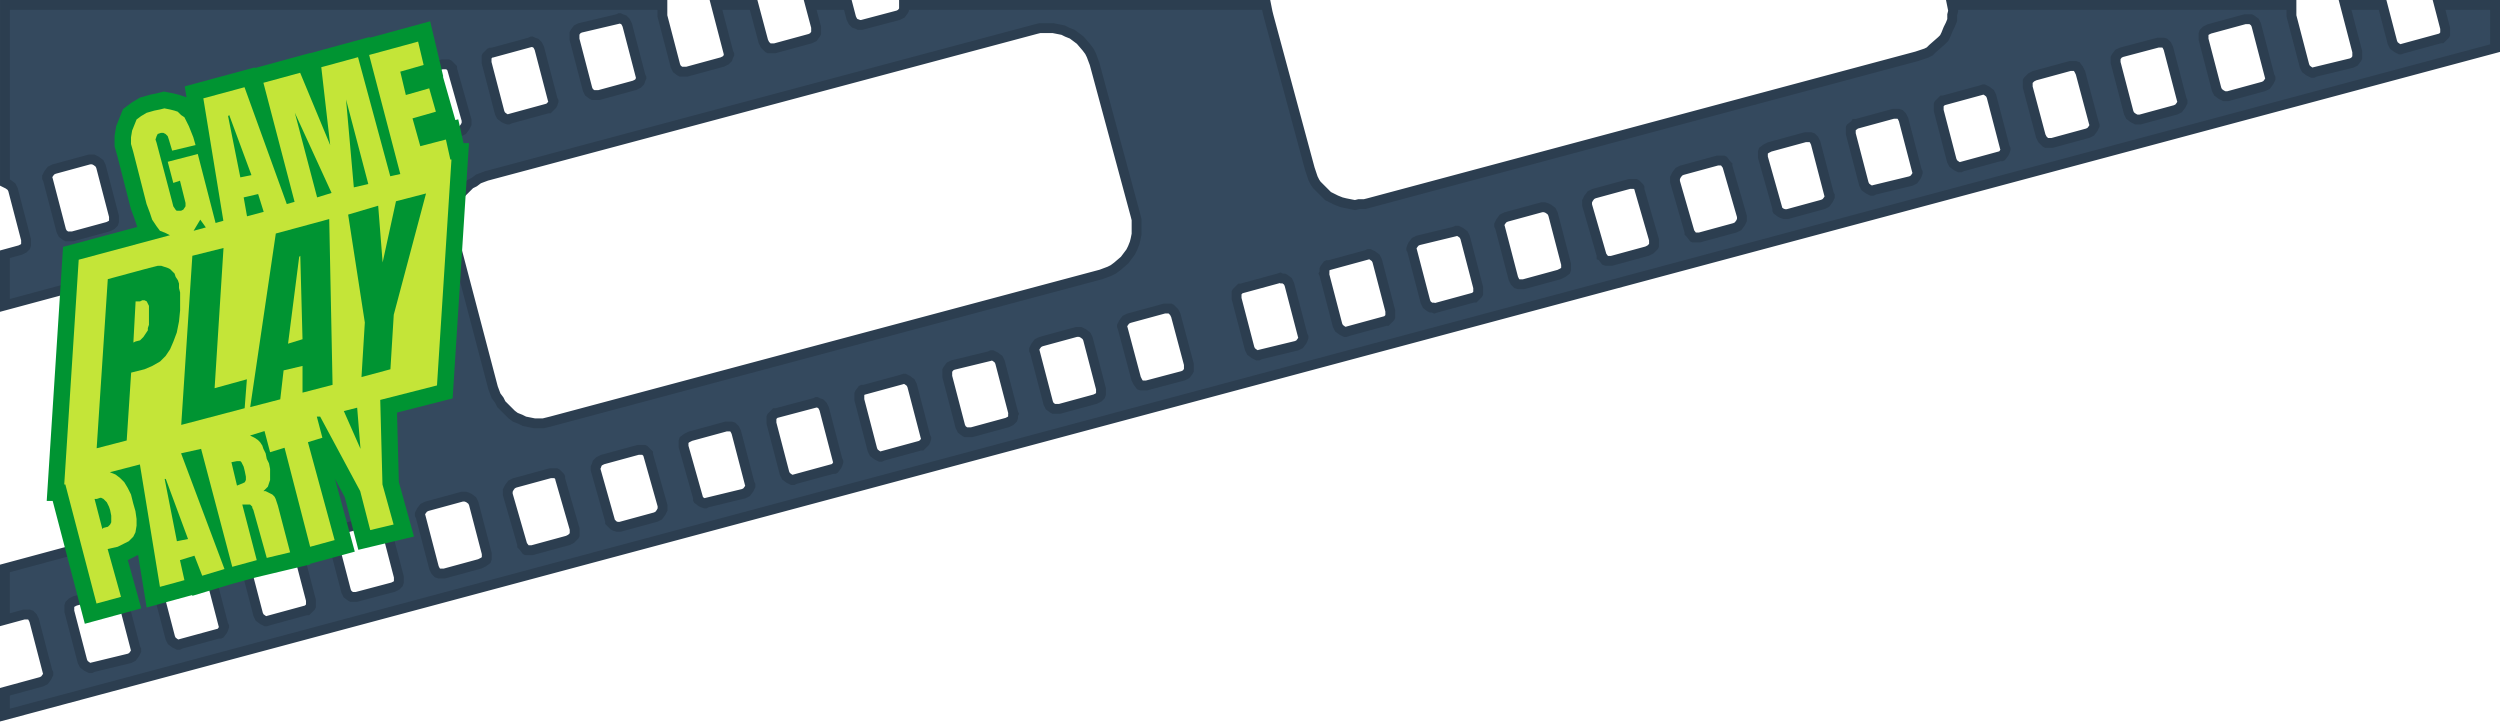
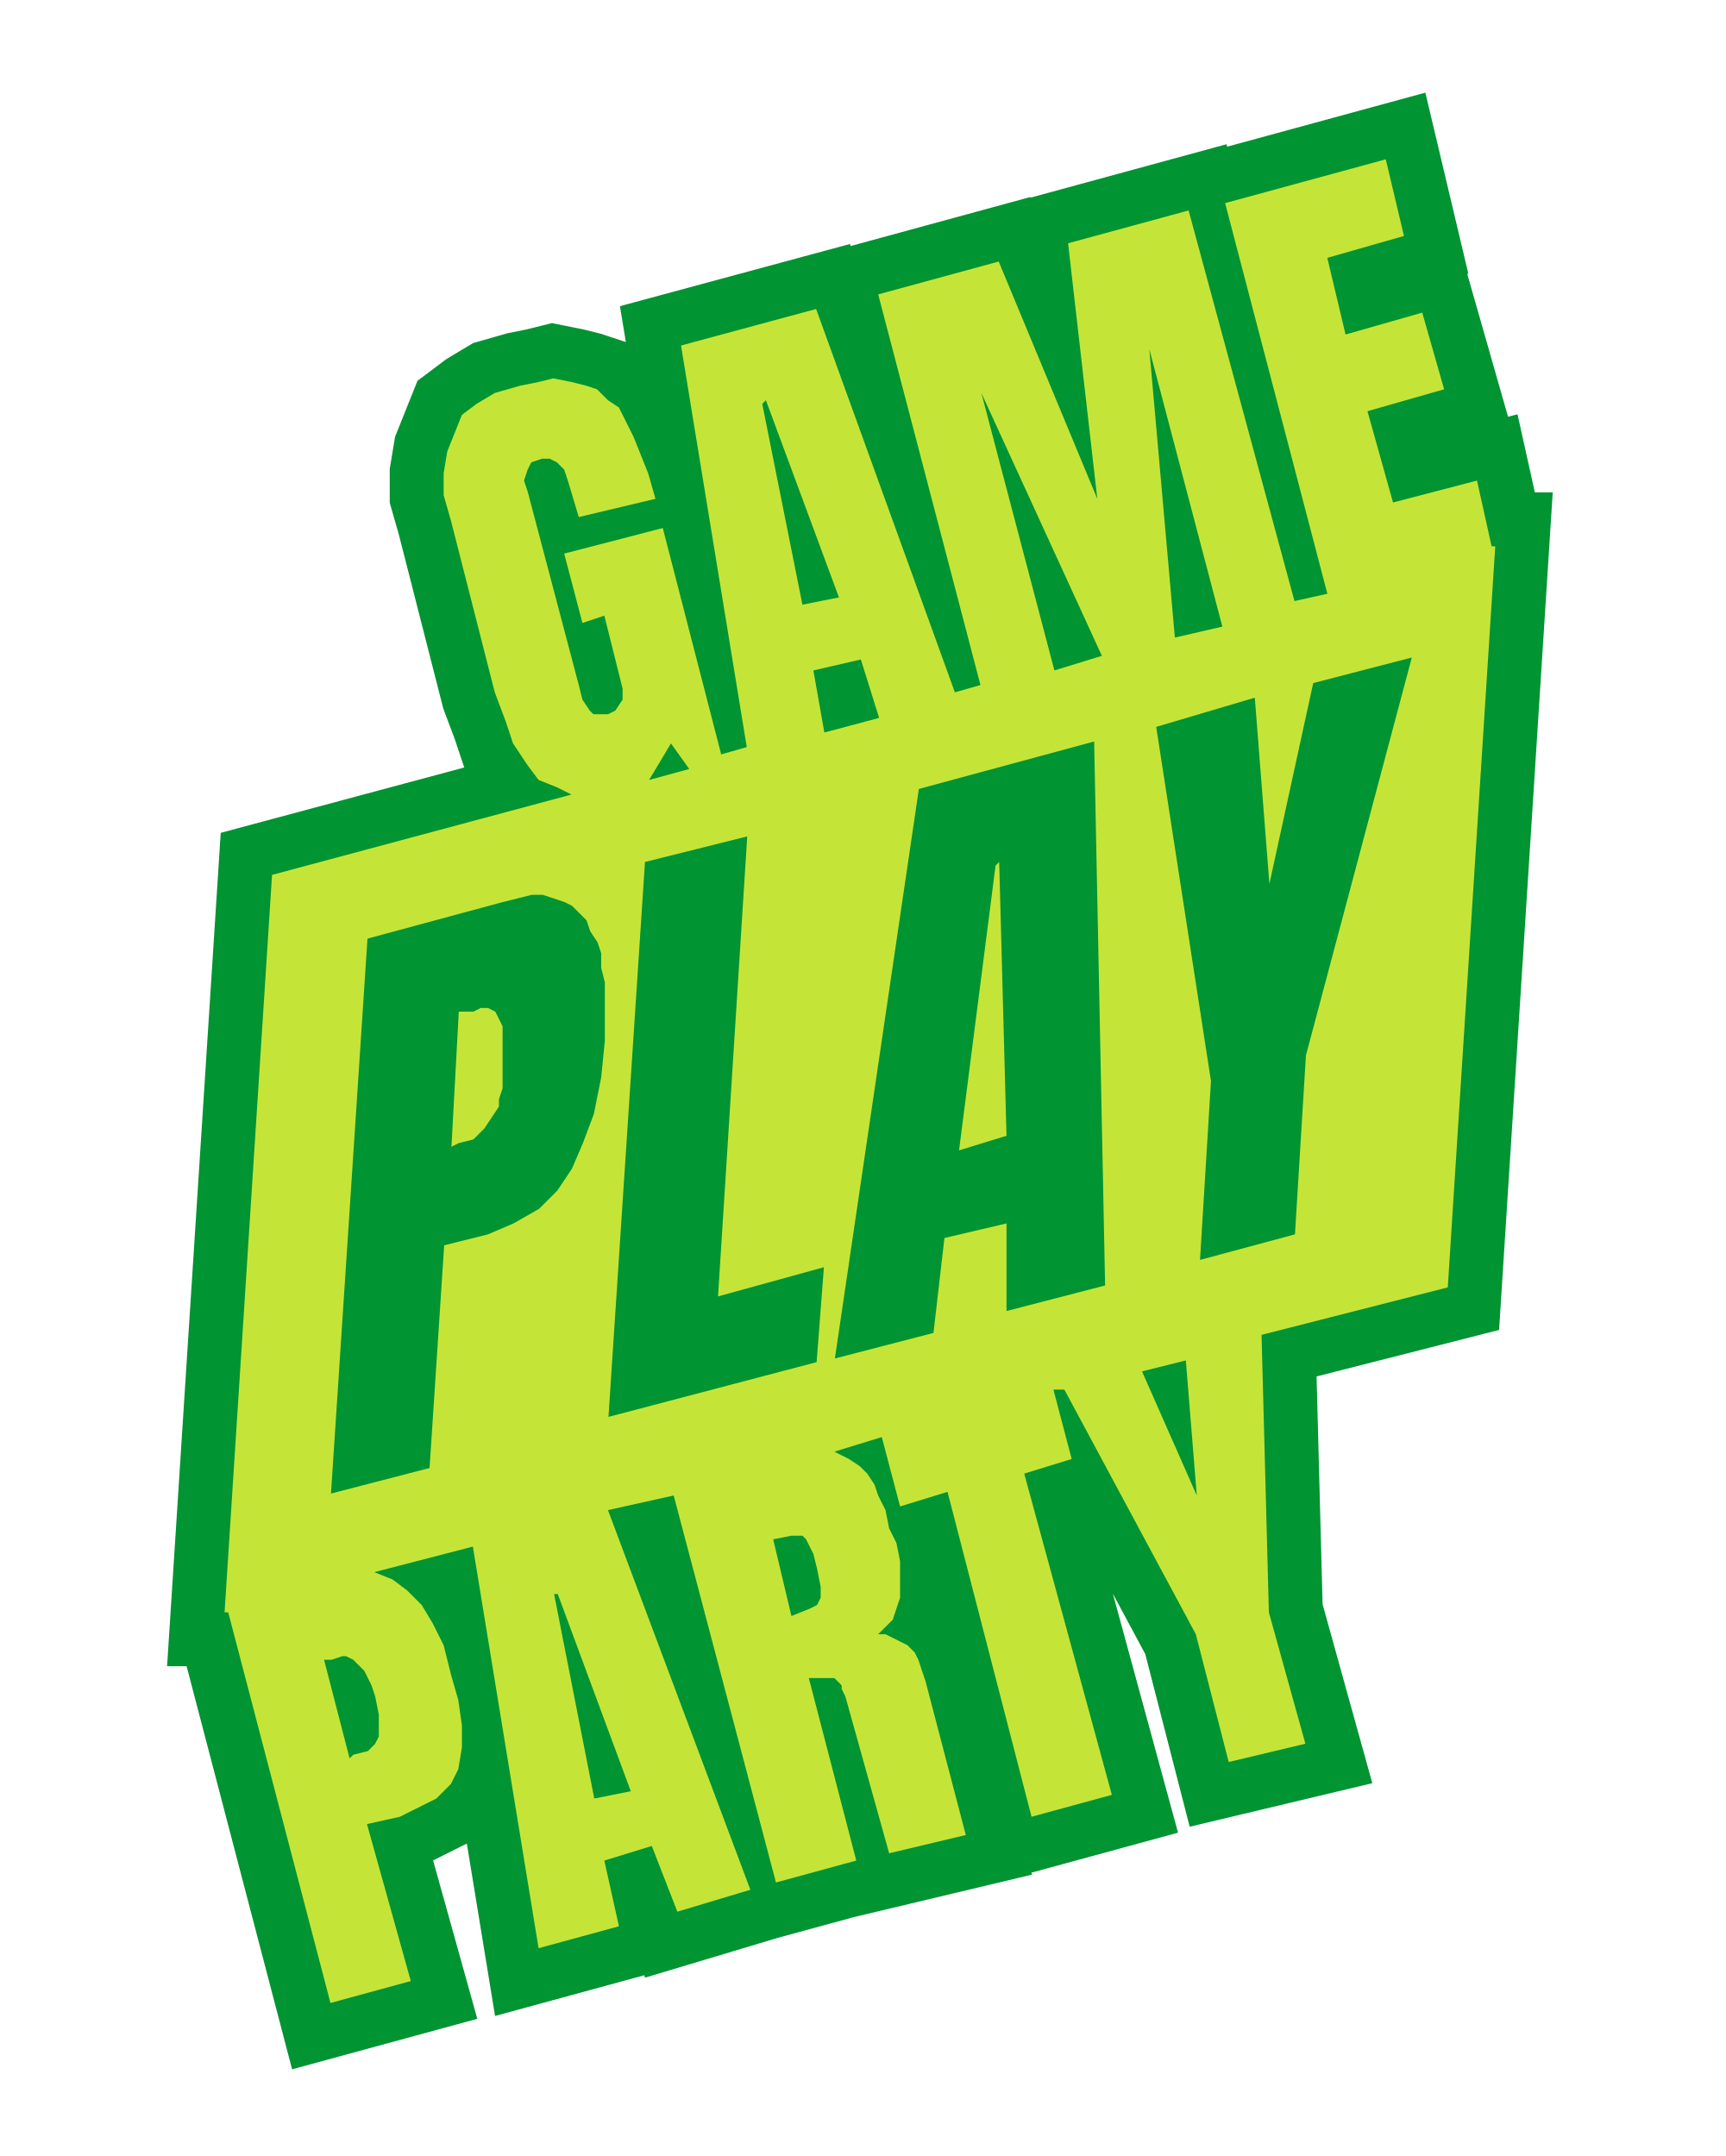
- <svg xmlns="http://www.w3.org/2000/svg" xmlns:xlink="http://www.w3.org/1999/xlink" width="190.222mm" height="54.898mm" viewBox="0 0 190.222 54.898" version="1.1" id="svg1149">
+ <svg xmlns="http://www.w3.org/2000/svg" xmlns:xlink="http://www.w3.org/1999/xlink" width="40mm" height="50mm" viewBox="0 0 40 50" version="1.1" id="svg1149">
  <defs id="defs1143">
    <linearGradient id="linearGradient2844">
      <stop style="stop-color:#000000;stop-opacity:1;" offset="0" id="stop2840" />
      <stop style="stop-color:#000000;stop-opacity:0;" offset="1" id="stop2842" />
    </linearGradient>
    <pattern y="0" x="0" height="6" width="6" patternUnits="userSpaceOnUse" id="WMFhbasepattern" />
    <linearGradient xlink:href="#linearGradient2844" id="linearGradient2846" x1="-96.438" y1="175.24" x2="47.056" y2="485.778" gradientUnits="userSpaceOnUse" />
  </defs>
-   <g id="layer1" transform="translate(-11.05546,-7.894087)">
+   <g id="layer1" transform="translate(-11.05546,-12.79179)">
    <g id="g1884" transform="matrix(0.2645833,0,0,0.2645833,-173.6284,-72.55813)">
-       <path style="fill:#34495e;fill-opacity:1;stroke:#2c3e50;stroke-width:5.669;stroke-linecap:square;stroke-linejoin:miter;stroke-miterlimit:4;stroke-dasharray:none;stroke-opacity:1;paint-order:markers stroke fill" d="m 700.853,306.906 v 48.799 l 0.32,0.16 1.281,0.961 0.318,0.641 0.32,0.639 3.84,14.721 v 0.641 0.639 0.641 l -0.318,0.961 -0.961,0.959 -0.641,0.32 -0.639,0.32 -3.521,0.961 v 11.777 l 67.521,-18.18 1.279,-0.318 h 1.279 1.602 1.6 l 1.279,0.318 1.6,0.32 1.281,0.641 1.6,0.641 1.279,0.959 1.281,0.961 1.92,2.24 0.959,1.279 0.641,1.279 0.959,2.561 11.84,43.84 0.32,1.279 v 1.602 1.279 1.6 l -0.32,1.6 -0.318,1.281 -0.641,1.6 -0.641,1.279 -0.959,1.281 -0.961,1.279 -2.24,2.24 -1.279,0.641 -1.279,0.639 -2.561,0.961 -87.041,23.482 v 11.805 l 3.84,-1.047 h 0.641 0.641 0.641 l 0.959,0.32 0.961,0.959 0.318,0.641 0.32,0.639 3.84,14.721 0.32,0.641 v 0.959 l -0.32,0.641 -0.32,0.641 -0.959,1.279 -0.641,0.32 -0.639,0.32 -9.602,2.617 V 507.865 L 1414.134,316.826 v -9.92 h -12.855 l 1.336,5.119 v 0.641 0.641 0.959 l -0.32,0.641 -0.961,0.959 -0.641,0.641 h -0.639 l -10.561,2.881 -0.959,0.32 h -0.641 l -0.641,-0.32 -0.639,-0.32 -1.281,-0.961 -0.32,-0.639 -0.32,-0.641 -2.588,-9.92 h -7.859 l 3.088,11.84 v 0.641 0.639 0.961 l -0.32,0.641 -0.959,1.279 -0.641,0.32 -0.641,0.32 -10.559,2.559 -0.641,0.32 h -0.959 l -0.641,-0.32 -0.641,-0.318 -1.279,-0.961 -0.32,-0.641 -0.32,-0.639 -3.84,-14.721 v -0.641 -0.639 -0.641 h -94.465 l 0.064,0.32 -0.32,1.279 v 1.6 l -0.639,1.602 -0.641,1.279 -0.641,1.6 -0.639,1.279 -0.961,0.961 -2.561,2.24 -0.959,0.959 -1.279,0.641 -2.881,0.961 -157.76,42.238 -1.279,0.32 h -1.602 l -1.279,0.32 -1.6,-0.32 -1.6,-0.32 -1.281,-0.318 -1.6,-0.641 -1.279,-0.641 -1.281,-0.639 -1.279,-1.281 -2.24,-2.24 -0.641,-0.959 -0.639,-1.281 -0.961,-2.879 -11.84,-43.84 -0.32,-1.281 -0.191,-0.959 H 959.413 v 0.32 l -0.32,0.639 -0.959,1.281 -0.641,0.32 -0.641,0.32 -10.879,2.879 h -0.641 -0.641 l -0.639,-0.32 -0.961,-0.32 -0.959,-0.959 -0.32,-0.641 -0.32,-0.639 -0.752,-2.881 h -7.887 l 1.279,4.801 v 0.959 0.641 0.639 l -0.32,0.641 -0.961,1.279 -0.639,0.32 -0.641,0.32 -10.561,2.881 h -0.959 -0.641 -0.641 l -0.639,-0.32 -1.281,-1.279 -0.318,-0.641 -0.32,-0.641 -2.561,-9.6 h -7.889 l 3.088,11.84 0.32,0.641 v 0.639 l -0.32,0.641 -0.318,0.961 -0.961,0.959 -0.641,0.32 -0.639,0.32 -10.561,2.879 h -0.641 -0.959 -0.641 l -0.641,-0.318 -1.279,-0.961 -0.32,-0.641 -0.32,-0.639 -3.84,-14.721 v -0.641 -0.959 -0.32 z M 875.894,307.865 h 0.641 l 0.639,0.32 0.961,0.32 0.959,0.961 0.32,0.639 0.32,0.641 3.84,14.721 0.32,0.639 v 0.641 l -0.32,0.641 -0.32,0.959 -0.959,0.961 -0.641,0.32 -0.641,0.318 -10.559,2.881 h -0.641 -0.961 -0.639 l -0.641,-0.32 -1.279,-0.959 -0.32,-0.641 -0.32,-0.641 -3.84,-14.719 v -0.641 -0.961 -0.639 l 0.32,-0.641 0.959,-1.279 0.641,-0.32 0.641,-0.32 10.879,-2.561 z m 467.519,0.32 h 0.961 0.639 0.641 l 0.641,0.32 1.279,0.961 0.32,0.639 0.32,0.641 3.84,14.721 0.32,0.639 v 0.961 l -0.32,0.641 -0.32,0.639 -0.961,1.281 -0.639,0.318 -0.641,0.32 -10.56,2.881 h -0.639 -0.961 l -0.641,-0.32 -0.639,-0.32 -1.281,-0.959 -0.318,-0.641 -0.32,-0.641 -3.84,-14.719 v -0.641 -0.641 -0.639 l 0.32,-0.961 0.959,-0.959 0.641,-0.32 0.639,-0.32 z m -346.561,2.561 h 1.281 1.6 1.279 l 1.602,0.32 1.6,0.32 1.279,0.639 1.6,0.641 1.281,0.961 1.279,0.959 1.92,2.24 0.961,1.279 0.639,1.281 0.961,2.559 11.84,43.842 0.32,1.279 v 1.6 1.279 1.602 l -0.32,1.6 -0.32,1.279 -0.641,1.6 -0.639,1.281 -0.961,1.279 -0.959,1.279 -2.24,1.922 -1.281,0.959 -1.279,0.641 -2.561,0.959 -158.08,42.24 -1.279,0.32 -1.279,0.32 h -1.602 -1.279 l -1.6,-0.32 -1.6,-0.32 -1.281,-0.641 -1.6,-0.639 -1.279,-0.961 -0.961,-0.959 -2.24,-2.24 -0.639,-1.281 -0.961,-1.279 -0.959,-2.561 -11.521,-43.84 -0.318,-1.6 -0.32,-1.279 v -1.6 -1.281 l 0.32,-1.6 0.318,-1.6 0.641,-1.281 0.641,-1.279 0.959,-1.6 0.961,-0.961 2.24,-2.24 1.279,-0.639 1.279,-0.961 2.561,-0.959 158.08,-42.24 z m -146.238,3.84 h 0.639 l 0.641,0.32 0.959,0.32 0.961,0.959 0.32,0.641 0.32,0.641 3.84,14.719 0.32,0.641 v 0.641 l -0.32,0.959 -0.32,0.641 -0.961,0.959 -0.639,0.641 h -0.641 l -10.561,2.881 -0.639,0.318 h -0.641 l -0.961,-0.318 -0.639,-0.32 -1.281,-0.961 -0.32,-0.639 -0.318,-0.641 -3.84,-14.721 v -0.639 -0.641 -0.961 l 0.318,-0.639 1.281,-1.281 0.639,-0.318 h 0.641 l 10.561,-2.881 z m 467.84,0.32 h 0.639 0.641 0.641 l 0.959,0.32 0.961,0.959 0.32,0.641 0.318,0.641 3.84,14.719 0.32,0.641 v 0.961 l -0.32,0.639 -0.318,0.641 -0.961,1.279 -0.641,0.32 -0.639,0.32 -10.56,2.879 h -0.641 -0.959 l -0.641,-0.318 -0.641,-0.32 -1.279,-0.961 -0.32,-0.639 -0.32,-0.641 -3.84,-14.721 v -0.639 -0.641 -0.641 l 0.32,-0.639 0.961,-1.281 0.639,-0.32 0.641,-0.318 z m -493.48,6.252 h 0.641 0.639 0.961 l 0.639,0.32 0.961,0.959 0.641,0.641 v 0.641 l 4.16,14.719 v 0.641 0.961 l -0.32,0.639 -0.32,0.641 -0.961,1.279 -0.639,0.32 -0.641,0.32 -10.561,2.879 h -0.639 -0.641 l -0.961,-0.318 -0.639,-0.32 -0.961,-0.961 -0.639,-0.639 v -0.641 l -4.16,-14.721 v -0.639 -0.641 l 0.318,-0.641 0.32,-0.959 0.961,-0.961 0.641,-0.32 0.639,-0.318 z m 468.199,0.469 h 0.641 0.641 0.639 l 0.961,0.318 0.959,1.281 0.32,0.639 0.32,0.641 3.84,14.4 0.32,0.959 v 0.641 l -0.32,0.641 -0.32,0.641 -0.959,1.279 -0.641,0.32 -0.641,0.32 -10.559,2.879 h -0.641 -0.641 -0.959 l -0.641,-0.32 -1.279,-1.279 -0.32,-0.641 -0.32,-0.639 -3.84,-14.4 v -0.641 -0.959 -0.641 l 0.32,-0.641 1.279,-1.279 0.641,-0.32 0.641,-0.32 z m -493.479,6.252 h 0.639 0.641 0.959 l 0.641,0.318 1.279,1.281 0.32,0.639 v 0.641 l 4.16,14.4 v 0.959 0.641 0.641 l -0.32,0.641 -1.279,1.279 -0.641,0.32 -0.639,0.32 -10.561,2.879 h -0.641 -0.639 -0.961 l -0.641,-0.32 -0.959,-1.279 -0.641,-0.641 v -0.639 l -4.16,-14.4 v -0.961 -0.639 l 0.32,-0.641 0.32,-0.641 0.959,-1.279 0.641,-0.32 0.641,-0.32 z m 468.52,0.467 h 0.639 l 0.641,0.32 0.641,0.32 1.279,0.959 0.32,0.641 0.32,0.641 3.84,14.719 0.32,0.641 v 0.641 l -0.32,0.959 -0.32,0.641 -0.959,1.279 -0.641,0.32 h -0.641 l -10.561,2.881 -0.639,0.32 h -0.961 l -0.639,-0.32 -0.641,-0.32 -1.279,-0.961 -0.32,-0.639 -0.32,-0.641 -3.84,-14.721 v -0.639 -0.641 -0.959 l 0.32,-0.641 0.959,-0.961 0.641,-0.639 h 0.639 l 10.561,-2.881 z m -493.801,6.252 h 0.641 0.641 l 0.959,0.32 0.641,0.32 1.279,0.959 0.32,0.641 0.32,0.641 3.84,14.719 v 0.641 0.641 0.639 l -0.32,0.961 -1.279,0.961 -0.641,0.318 -0.641,0.32 -10.559,2.881 h -0.641 -0.641 -0.639 l -0.961,-0.32 -0.959,-0.961 -0.32,-0.639 -0.32,-0.641 -3.84,-14.721 -0.32,-0.639 v -0.961 l 0.32,-0.639 0.32,-0.641 0.959,-1.281 0.641,-0.318 0.639,-0.32 z m 467.881,0.789 h 0.639 0.641 0.641 l 0.959,0.32 0.961,0.959 0.32,0.641 0.318,0.639 3.842,14.721 0.318,0.641 v 0.639 l -0.318,0.961 -0.32,0.641 -0.961,1.279 -0.641,0.32 -0.639,0.32 -10.561,2.559 -0.641,0.32 h -0.959 l -0.641,-0.32 -0.639,-0.318 -1.281,-0.961 -0.32,-0.641 -0.32,-0.639 -3.84,-14.721 v -0.641 -0.639 -0.961 l 0.32,-0.641 1.281,-0.959 0.318,-0.641 h 0.961 z m -463.361,2.24 3.84,14.719 z m -30.08,4.16 h 0.641 0.961 0.639 l 0.641,0.318 1.279,1.281 0.32,0.639 0.32,0.641 3.84,14.4 v 0.959 0.641 0.641 l -0.32,0.639 -0.959,1.281 -0.641,0.32 -0.641,0.318 -10.879,2.881 h -0.641 -0.641 -0.639 l -0.961,-0.32 -0.959,-1.279 -0.32,-0.641 -0.32,-0.641 -3.84,-14.398 -0.32,-0.961 V 347.865 l 0.32,-0.639 0.32,-0.641 0.959,-1.279 0.641,-0.32 0.641,-0.32 z m 468.16,0.318 h 0.641 0.641 0.639 l 0.961,0.32 0.959,0.961 0.32,0.639 0.32,0.641 3.84,14.721 0.32,0.639 v 0.961 l -0.32,0.641 -0.32,0.639 -0.959,1.281 -0.641,0.318 -0.641,0.32 -10.559,2.881 h -0.641 -0.641 l -0.959,-0.32 -0.641,-0.32 -1.279,-0.959 -0.32,-0.641 v -0.641 l -4.16,-14.719 v -0.641 -0.641 -0.639 l 0.32,-0.961 1.279,-0.959 0.641,-0.32 0.641,-0.32 z m -493.439,6.4 h 0.641 0.959 l 0.641,0.32 0.641,0.32 1.279,0.959 0.32,0.641 0.32,0.641 3.84,14.719 v 0.641 0.641 0.639 l -0.32,0.961 -0.961,0.959 -0.639,0.32 -0.641,0.32 -10.561,2.881 h -0.959 -0.641 -0.641 l -0.639,-0.32 -1.281,-0.961 -0.318,-0.639 -0.32,-0.641 -3.84,-14.721 -0.32,-0.639 v -0.961 l 0.32,-0.641 0.318,-0.639 0.961,-1.281 0.641,-0.318 0.639,-0.32 z m 468.16,0.32 h 0.641 0.639 0.961 l 0.641,0.32 0.959,1.279 0.641,0.641 v 0.641 l 4.16,14.398 v 0.641 0.961 l -0.32,0.639 -0.32,0.641 -0.961,1.279 -0.639,0.32 -0.641,0.32 -10.56,2.881 h -0.639 -0.641 -0.961 l -0.639,-0.32 -0.961,-1.281 -0.639,-0.639 v -0.641 l -4.16,-14.4 v -0.959 -0.641 l 0.32,-0.641 0.318,-0.639 0.961,-1.281 0.641,-0.32 0.639,-0.318 z m -25.279,6.721 h 0.639 0.641 0.959 l 0.641,0.318 1.281,1.281 0.318,0.641 v 0.639 l 4.16,14.4 v 0.961 0.639 0.641 l -0.32,0.641 -1.279,1.279 -0.641,0.32 -0.639,0.32 -10.56,2.879 h -0.641 -0.639 -0.641 l -0.961,-0.32 -0.959,-1.279 -0.641,-0.32 v -0.959 l -4.16,-14.4 v -0.641 -0.959 l 0.32,-0.641 0.32,-0.641 0.961,-1.279 0.639,-0.32 0.641,-0.32 z m -25.281,6.719 h 0.641 0.641 l 0.959,0.32 0.641,0.32 1.279,0.959 0.32,0.641 0.32,0.641 3.84,14.719 v 0.641 0.641 0.641 l -0.32,0.959 -1.279,0.961 -0.641,0.318 -0.641,0.32 -10.559,2.881 h -0.641 -0.641 -0.639 l -0.961,-0.32 -0.959,-0.961 -0.32,-0.639 -0.32,-0.641 -3.84,-14.721 -0.32,-0.639 v -0.961 l 0.32,-0.639 0.32,-0.641 0.959,-1.279 0.641,-0.32 0.641,-0.32 z m -24.639,6.721 h 0.959 l 0.641,0.32 0.639,0.32 1.281,0.959 0.32,0.641 0.318,0.639 3.842,14.721 v 0.641 0.639 0.961 l -0.32,0.641 -0.961,0.959 -0.639,0.641 h -0.641 l -10.561,2.879 -0.959,0.32 -0.641,-0.32 h -0.641 l -0.639,-0.318 -1.281,-0.961 -0.32,-0.641 -0.318,-0.639 -3.842,-14.721 -0.318,-0.641 v -0.639 l 0.318,-0.961 0.32,-0.639 0.961,-1.281 0.639,-0.32 0.641,-0.32 10.56,-2.559 z m -25.281,6.721 h 0.961 l 0.639,0.318 0.641,0.32 1.279,0.961 0.32,0.639 0.32,0.641 3.84,14.721 v 0.639 0.641 0.961 l -0.32,0.639 -0.959,0.961 -0.641,0.641 h -0.641 l -10.559,2.879 -0.961,0.32 h -0.639 l -0.641,-0.32 -0.641,-0.32 -1.279,-0.959 -0.32,-0.641 -0.32,-0.641 -3.84,-14.719 -0.32,-0.641 0.32,-0.641 v -0.959 l 0.32,-0.641 0.959,-1.279 0.641,-0.32 h 0.641 l 10.56,-2.881 z m -24.959,6.719 0.639,0.32 h 0.641 l 0.641,0.32 1.279,0.959 0.32,0.641 0.32,0.641 3.84,14.719 0.32,0.641 v 0.641 l -0.32,0.959 -0.32,0.641 -0.961,1.279 -0.639,0.32 -0.641,0.32 -10.56,2.561 -0.639,0.32 h -0.961 l -0.639,-0.32 -0.641,-0.32 -1.281,-0.961 -0.318,-0.639 -0.32,-0.641 -3.84,-14.721 v -0.639 -0.641 -0.961 l 0.32,-0.639 0.959,-0.961 0.641,-0.639 h 0.639 l 10.561,-2.881 z m -33.602,8.961 h 0.641 0.961 0.639 l 0.641,0.32 1.279,1.279 0.32,0.641 0.32,0.639 3.84,14.4 v 0.961 0.639 0.641 l -0.32,0.641 -0.959,1.279 -0.641,0.32 -0.641,0.32 -10.879,2.879 h -0.641 -0.639 -0.641 l -0.961,-0.32 -0.959,-1.279 -0.32,-0.641 -0.32,-0.639 -3.84,-14.4 -0.32,-0.961 v -0.639 l 0.32,-0.641 0.32,-0.641 0.959,-1.279 0.641,-0.32 0.641,-0.32 z m -25.279,6.719 h 0.641 0.959 l 0.641,0.32 0.641,0.32 1.279,0.961 0.32,0.639 0.32,0.641 3.84,14.721 v 0.639 0.641 0.641 l -0.32,0.959 -0.961,0.961 -0.639,0.318 -0.641,0.32 -10.56,2.881 h -0.959 -0.641 -0.641 l -0.639,-0.32 -1.281,-0.959 -0.318,-0.641 -0.32,-0.641 -3.84,-14.719 -0.32,-0.641 v -0.961 l 0.32,-0.639 0.32,-0.641 0.959,-1.279 0.641,-0.32 0.639,-0.32 z m -24.641,6.721 h 0.961 l 0.641,0.32 0.639,0.32 1.281,0.959 0.32,0.641 0.318,0.641 3.84,14.719 0.32,0.641 -0.32,0.641 v 0.639 l -0.318,0.961 -0.961,0.959 -0.641,0.32 -0.639,0.32 -10.561,2.881 h -0.641 -0.959 -0.641 l -0.641,-0.32 -1.279,-0.961 -0.32,-0.641 -0.32,-0.639 -3.84,-14.721 v -0.641 -0.959 -0.641 l 0.32,-0.639 0.961,-1.281 0.639,-0.32 0.641,-0.318 10.561,-2.561 z m -24.959,6.721 h 0.641 l 0.639,0.318 0.641,0.32 1.279,0.961 0.32,0.641 0.32,0.639 3.84,14.721 0.32,0.641 v 0.639 l -0.32,0.961 -0.32,0.639 -0.959,0.961 -0.641,0.641 h -0.641 l -10.559,2.879 -0.641,0.32 h -0.961 l -0.639,-0.32 -0.641,-0.32 -1.279,-0.959 -0.32,-0.641 -0.32,-0.641 -3.84,-14.719 v -0.641 -0.641 -0.959 l 0.32,-0.641 0.959,-1.279 0.641,-0.32 h 0.641 l 10.559,-2.881 z m -25.279,6.719 h 0.639 l 0.641,0.32 0.959,0.32 0.961,0.959 0.32,0.641 0.32,0.641 3.84,14.719 0.32,0.641 v 0.641 l -0.32,0.959 -0.32,0.641 -0.961,1.279 -0.639,0.32 h -0.641 l -10.561,2.881 -0.639,0.32 h -0.961 l -0.641,-0.32 -0.639,-0.32 -1.281,-0.961 -0.318,-0.639 -0.32,-0.641 -3.84,-14.721 v -0.639 -0.641 -0.959 l 0.318,-0.641 0.961,-0.961 0.641,-0.639 h 0.639 l 10.881,-2.881 z m -25.92,7.041 h 0.639 0.641 0.641 l 0.959,0.32 0.961,0.959 0.318,0.641 0.32,0.639 3.84,14.721 0.32,0.641 v 0.959 l -0.32,0.641 -0.318,0.641 -0.961,1.279 -0.641,0.32 -0.639,0.32 -10.561,2.559 -0.641,0.32 h -0.639 l -0.961,-0.32 -0.641,-0.318 -1.279,-0.961 -0.32,-0.641 v -0.639 l -4.16,-14.721 v -0.641 -0.639 -0.641 l 0.32,-0.959 1.279,-0.961 0.641,-0.32 0.641,-0.32 z m -25.281,6.719 h 0.641 0.641 0.959 l 0.641,0.32 0.959,0.961 0.641,0.639 v 0.641 l 4.16,14.721 v 0.639 0.961 l -0.32,0.641 -0.32,0.639 -0.959,1.281 -0.641,0.32 -0.641,0.318 -10.559,2.881 h -0.641 -0.641 l -0.959,-0.32 -0.641,-0.32 -0.961,-0.959 -0.639,-0.641 v -0.641 l -4.16,-14.719 v -0.641 -0.641 l 0.32,-0.639 0.32,-0.961 0.959,-0.959 0.641,-0.32 0.639,-0.32 z m -25.279,6.721 h 0.639 0.641 0.961 l 0.639,0.32 1.281,1.279 0.32,0.641 v 0.641 l 4.158,14.398 v 0.961 0.641 0.639 l -0.318,0.641 -1.281,1.279 -0.639,0.32 -0.641,0.32 -10.561,2.881 h -0.639 -0.641 -0.961 l -0.639,-0.32 -0.961,-1.281 -0.641,-0.639 v -0.641 l -4.158,-14.4 v -0.959 -0.641 l 0.318,-0.641 0.32,-0.639 0.961,-1.281 0.639,-0.32 0.641,-0.318 z m -25.281,6.721 h 0.641 0.641 l 0.959,0.32 0.641,0.318 1.279,0.961 0.32,0.641 0.32,0.639 3.84,14.721 v 0.641 0.639 0.641 l -0.32,0.959 -1.279,0.961 -0.641,0.32 -0.639,0.32 -10.561,2.879 h -0.641 -0.641 -0.639 l -0.961,-0.32 -0.959,-0.959 -0.32,-0.641 -0.32,-0.641 -3.84,-14.719 -0.32,-0.641 v -0.959 l 0.32,-0.641 0.32,-0.641 0.959,-1.279 0.641,-0.32 0.641,-0.32 z m -25.279,6.719 h 0.641 0.959 l 0.641,0.32 0.641,0.32 1.279,0.961 0.32,0.639 0.32,0.641 3.84,14.721 v 0.639 0.641 0.641 l -0.32,0.959 -0.961,0.961 -0.639,0.318 -0.641,0.32 -10.881,2.881 h -0.639 -0.641 -0.641 l -0.639,-0.32 -1.281,-0.961 -0.318,-0.639 -0.32,-0.641 -3.84,-14.721 -0.32,-0.639 v -0.961 l 0.32,-0.639 0.318,-0.641 0.961,-1.279 0.641,-0.32 0.639,-0.32 z m -24.641,6.721 h 0.961 l 0.641,0.32 0.639,0.32 1.281,0.959 0.318,0.641 0.32,0.641 3.84,14.719 v 0.641 0.641 0.959 l -0.318,0.641 -0.961,0.959 -0.641,0.641 h -0.639 l -10.561,2.879 -0.961,0.32 h -0.639 l -0.641,-0.32 -0.641,-0.318 -1.279,-0.961 -0.32,-0.641 -0.32,-0.639 -3.84,-14.721 -0.32,-0.641 v -0.639 l 0.32,-0.961 0.32,-0.639 0.961,-1.281 0.639,-0.32 0.641,-0.318 10.561,-2.561 z m -24.959,6.721 h 0.641 l 0.639,0.318 0.641,0.32 1.279,0.961 0.32,0.639 0.32,0.641 3.84,14.721 0.32,0.639 v 0.641 l -0.32,0.961 -0.32,0.639 -0.959,1.281 -0.641,0.32 h -0.641 l -10.559,2.879 -0.641,0.32 h -0.961 l -0.639,-0.32 -0.641,-0.32 -1.279,-0.959 -0.32,-0.641 -0.32,-0.641 -3.84,-14.719 v -0.641 -0.641 -0.959 l 0.32,-0.641 0.959,-0.959 0.641,-0.641 h 0.641 l 10.559,-2.881 z m -25.92,7.039 h 0.641 0.639 0.641 l 0.959,0.32 0.961,0.959 0.32,0.641 0.32,0.641 3.84,14.719 0.32,0.641 v 0.961 l -0.32,0.639 -0.32,0.641 -0.961,1.279 -0.639,0.32 -0.641,0.32 -10.561,2.561 -0.639,0.32 h -0.961 l -0.641,-0.32 -0.639,-0.32 -1.281,-0.961 -0.32,-0.639 -0.318,-0.641 -3.84,-14.721 v -0.639 -0.641 -0.641 l 0.318,-0.959 0.961,-0.961 0.641,-0.32 0.639,-0.318 z" id="path1815" />
-       <path style="fill:#c4e538;fill-opacity:1;fill-rule:evenodd;stroke:#009432;stroke-width:9.449;stroke-linecap:square;stroke-linejoin:miter;stroke-miterlimit:4;stroke-dasharray:none;stroke-opacity:1;paint-order:stroke markers fill" d="m 818.253,316.037 -14.08,3.84 8.961,34.24 -2.881,0.641 -9.279,-34.24 -10.561,2.879 2.561,22.4 -8.641,-20.801 -10.561,2.881 8.961,34.24 -2.24,0.641 -12.16,-33.602 -11.84,3.201 5.76,35.199 -2.24,0.641 -5.119,-19.84 -8.641,2.24 1.6,6.08 1.92,-0.641 1.281,5.119 0.318,1.281 v 0.959 l -0.639,0.961 -0.641,0.32 h -0.641 -0.318 -0.32 l -0.32,-0.32 -0.641,-0.961 -0.32,-1.279 -4.479,-16.961 -0.32,-0.959 0.32,-0.961 0.318,-0.639 0.961,-0.32 h 0.641 l 0.639,0.32 0.641,0.639 0.32,0.961 0.959,3.199 6.721,-1.6 -0.641,-2.24 -0.639,-1.6 -0.641,-1.6 -0.641,-1.281 -0.639,-1.279 -0.961,-0.641 -0.959,-0.959 -0.961,-0.32 -1.279,-0.32 -1.6,-0.32 -1.281,0.32 -1.6,0.32 -2.24,0.641 -1.6,0.959 -1.279,0.961 -0.641,1.6 -0.641,1.6 -0.32,1.92 v 1.92 l 0.641,2.24 3.84,15.041 0.961,2.559 0.639,1.92 1.281,1.92 0.959,1.281 1.6,0.639 1.281,0.641 -26.24,7.041 -4.16,64.639 h 0.32 l 8.959,34.24 7.041,-1.92 -3.84,-13.76 2.879,-0.641 1.92,-0.959 1.281,-0.641 1.279,-1.279 0.641,-1.281 0.32,-1.92 v -1.92 l -0.32,-2.24 -0.641,-2.238 -0.641,-2.561 -0.959,-1.92 -0.961,-1.6 -1.279,-1.281 -1.279,-0.959 -1.602,-0.641 8.641,-2.24 5.76,35.201 7.041,-1.922 -1.281,-5.76 4.16,-1.279 2.24,5.76 6.4,-1.92 -12.48,-33.279 5.76,-1.281 8.961,33.92 7.039,-1.92 -4.16,-16 h 1.281 0.959 l 0.32,0.32 0.32,0.32 v 0.32 l 0.32,0.641 3.84,13.76 6.719,-1.602 -3.52,-13.439 -0.32,-0.959 -0.318,-0.961 -0.32,-0.641 -0.641,-0.639 -0.641,-0.32 -0.639,-0.32 -0.641,-0.32 h -0.641 l 0.641,-0.639 0.641,-0.641 0.318,-0.961 0.32,-0.959 v -0.961 -0.959 -1.281 l -0.32,-1.6 -0.639,-1.279 -0.32,-1.6 -0.641,-1.281 -0.32,-0.959 -0.639,-0.961 -0.641,-0.639 -0.959,-0.641 -0.641,-0.32 -0.641,-0.32 4.16,-1.279 1.6,6.08 4.16,-1.279 7.361,28.479 7.039,-1.92 -7.68,-28.16 4.16,-1.279 -1.6,-6.08 h 0.959 l 11.52,21.439 2.881,11.201 6.721,-1.602 -3.201,-11.52 -0.641,-24.32 16.32,-4.16 4.16,-64.959 h -0.32 l -1.279,-5.76 -7.359,1.92 -2.24,-8 6.719,-1.92 -1.92,-6.721 -6.719,1.92 -1.6,-6.719 6.719,-1.92 z m -20.721,16.641 6.4,24.318 -4.16,0.961 z m -14.719,3.84 10.559,23.039 -4.158,1.281 z m -18.881,0.639 6.4,17.281 -3.199,0.639 -3.521,-17.6 z m 8.32,22.721 1.6,5.119 -4.799,1.281 -0.961,-5.439 z m -16.641,7.359 1.602,2.24 -3.521,0.961 0.961,-1.6 z m 45.121,54.08 0.959,11.84 -4.799,-10.879 z m -34.561,15.361 h 0.641 0.32 l 0.318,0.318 0.32,0.641 0.32,0.641 0.32,1.279 0.32,1.6 v 0.961 l -0.32,0.641 -0.641,0.318 -1.6,0.641 -1.6,-6.721 z m -20.801,5.119 h 0.32 l 6.4,17.279 -3.199,0.641 z m -18.559,5.439 h 0.32 l 0.639,0.32 0.32,0.32 0.641,0.641 0.32,0.639 0.318,0.641 0.32,0.961 0.32,1.6 v 0.959 0.961 l -0.32,0.639 -0.639,0.641 -1.281,0.32 -0.32,0.32 -2.238,-8.641 h 0.639 z" id="path1803" />
-       <path id="path1799" d="m 801.975,412.506 0.96,-15.68 -4.8,-31.04 8.64,-2.56 1.28,16.32 3.84,-17.6 8.64,-2.24 -9.28,34.88 -0.96,15.68 -8.32,2.24" style="fill:#009432;fill-opacity:1;stroke:none;stroke-width:0.32px;stroke-linecap:round;stroke-linejoin:round;stroke-miterlimit:4;stroke-dasharray:none;stroke-opacity:1" />
-       <path style="fill:#009432;fill-opacity:1;stroke:none;stroke-width:0.32px;stroke-linecap:round;stroke-linejoin:round;stroke-miterlimit:4;stroke-dasharray:none;stroke-opacity:1" d="m 792.694,367.066 -15.359,4.16 -7.359,49.92 8.639,-2.24 0.961,-8.32 5.439,-1.279 v 7.68 l 8.641,-2.24 z m -8.32,10.561 0.641,24 -4.16,1.279 3.201,-24.959 z" id="path1805" />
-       <path id="path1807" d="m 750.135,426.266 3.2,-48.64 8.96,-2.24 -2.56,40.32 9.28,-2.56 -0.64,8.32 -18.24,4.8" style="fill:#009432;fill-opacity:1;stroke:none;stroke-width:0.32px;stroke-linecap:round;stroke-linejoin:round;stroke-miterlimit:4;stroke-dasharray:none;stroke-opacity:1" />
-       <path style="fill:#009432;fill-opacity:1;stroke:none;stroke-width:0.32px;stroke-linecap:round;stroke-linejoin:round;stroke-miterlimit:4;stroke-dasharray:none;stroke-opacity:1" d="m 743.415,380.506 -1.279,0.32 -1.281,0.32 -11.84,3.199 -3.199,48.641 8.639,-2.24 1.281,-19.52 3.84,-0.961 2.24,-0.959 2.24,-1.279 1.6,-1.602 1.279,-1.92 0.961,-2.24 0.959,-2.559 0.641,-3.201 0.32,-3.199 v -1.92 -1.6 -1.602 l -0.32,-1.279 v -1.279 l -0.32,-0.961 -0.641,-0.959 -0.318,-0.961 -0.641,-0.641 -0.641,-0.639 -0.641,-0.32 -0.959,-0.32 -0.961,-0.32 z m -4.48,9.92 h 0.641 l 0.641,0.32 0.318,0.641 0.32,0.641 v 0.959 0.961 1.6 0.959 0.961 l -0.32,0.959 v 0.641 l -0.639,0.961 -0.641,0.959 -0.961,0.961 -1.279,0.318 -0.641,0.32 0.641,-11.84 h 1.279 z" id="path1813" />
+       <path style="fill:#c4e538;fill-opacity:1;fill-rule:evenodd;stroke:#009432;stroke-width:9.449;stroke-linecap:square;stroke-linejoin:miter;stroke-miterlimit:4;stroke-dasharray:none;stroke-opacity:1;paint-order:stroke markers fill" d="m 819.459,336.546 -14.08,3.84 8.961,34.24 -2.881,0.641 -9.279,-34.24 -10.561,2.879 2.561,22.4 -8.641,-20.801 -10.561,2.881 8.961,34.24 -2.24,0.641 -12.16,-33.602 -11.84,3.201 5.76,35.199 -2.24,0.641 -5.119,-19.84 -8.641,2.24 1.6,6.08 1.92,-0.641 1.281,5.119 0.318,1.281 v 0.959 l -0.639,0.961 -0.641,0.32 h -0.641 -0.318 -0.32 l -0.32,-0.32 -0.641,-0.961 -0.32,-1.279 -4.479,-16.961 -0.32,-0.959 0.32,-0.961 0.318,-0.639 0.961,-0.32 h 0.641 l 0.639,0.32 0.641,0.639 0.32,0.961 0.959,3.199 6.721,-1.6 -0.641,-2.24 -0.639,-1.6 -0.641,-1.6 -0.641,-1.281 -0.639,-1.279 -0.961,-0.641 -0.959,-0.959 -0.961,-0.32 -1.279,-0.32 -1.6,-0.32 -1.281,0.32 -1.6,0.32 -2.24,0.641 -1.6,0.959 -1.279,0.961 -0.641,1.6 -0.641,1.6 -0.32,1.92 v 1.92 l 0.641,2.24 3.84,15.041 0.961,2.559 0.639,1.92 1.281,1.92 0.959,1.281 1.6,0.639 1.281,0.641 -26.24,7.041 -4.16,64.639 h 0.32 l 8.959,34.24 7.041,-1.92 -3.84,-13.76 2.879,-0.641 1.92,-0.959 1.281,-0.641 1.279,-1.279 0.641,-1.281 0.32,-1.92 v -1.92 l -0.32,-2.24 -0.641,-2.238 -0.641,-2.561 -0.959,-1.92 -0.961,-1.6 -1.279,-1.281 -1.279,-0.959 -1.602,-0.641 8.641,-2.24 5.76,35.201 7.041,-1.922 -1.281,-5.76 4.16,-1.279 2.24,5.76 6.4,-1.92 -12.48,-33.279 5.76,-1.281 8.961,33.92 7.039,-1.92 -4.16,-16 h 1.281 0.959 l 0.32,0.32 0.32,0.32 v 0.32 l 0.32,0.641 3.84,13.76 6.719,-1.602 -3.52,-13.439 -0.32,-0.959 -0.318,-0.961 -0.32,-0.641 -0.641,-0.639 -0.641,-0.32 -0.639,-0.32 -0.641,-0.32 h -0.641 l 0.641,-0.639 0.641,-0.641 0.318,-0.961 0.32,-0.959 v -0.961 -0.959 -1.281 l -0.32,-1.6 -0.639,-1.279 -0.32,-1.6 -0.641,-1.281 -0.32,-0.959 -0.639,-0.961 -0.641,-0.639 -0.959,-0.641 -0.641,-0.32 -0.641,-0.32 4.16,-1.279 1.6,6.08 4.16,-1.279 7.361,28.479 7.039,-1.92 -7.68,-28.16 4.16,-1.279 -1.6,-6.08 h 0.959 l 11.52,21.439 2.881,11.201 6.721,-1.602 -3.201,-11.52 -0.641,-24.32 16.32,-4.16 4.16,-64.959 h -0.32 l -1.279,-5.76 -7.359,1.92 -2.24,-8 6.719,-1.92 -1.92,-6.721 -6.719,1.92 -1.6,-6.719 6.719,-1.92 z m -20.721,16.641 6.4,24.318 -4.16,0.961 z m -14.719,3.84 10.559,23.039 -4.158,1.281 z m -18.881,0.639 6.4,17.281 -3.199,0.639 -3.521,-17.6 z m 8.32,22.721 1.6,5.119 -4.799,1.281 -0.961,-5.439 z m -16.641,7.359 1.602,2.24 -3.521,0.961 0.961,-1.6 z m 45.121,54.08 0.959,11.84 -4.799,-10.879 z m -34.561,15.361 h 0.641 0.32 l 0.318,0.318 0.32,0.641 0.32,0.641 0.32,1.279 0.32,1.6 v 0.961 l -0.32,0.641 -0.641,0.318 -1.6,0.641 -1.6,-6.721 z m -20.801,5.119 h 0.32 l 6.4,17.279 -3.199,0.641 z m -18.559,5.439 h 0.32 l 0.639,0.32 0.32,0.32 0.641,0.641 0.32,0.639 0.318,0.641 0.32,0.961 0.32,1.6 v 0.959 0.961 l -0.32,0.639 -0.639,0.641 -1.281,0.32 -0.32,0.32 -2.238,-8.641 h 0.639 z" id="path1803" />
+       <path id="path1799" d="m 803.181,433.015 0.96,-15.68 -4.8,-31.04 8.64,-2.56 1.28,16.32 3.84,-17.6 8.64,-2.24 -9.28,34.88 -0.96,15.68 -8.32,2.24" style="fill:#009432;fill-opacity:1;stroke:none;stroke-width:0.32px;stroke-linecap:round;stroke-linejoin:round;stroke-miterlimit:4;stroke-dasharray:none;stroke-opacity:1" />
+       <path style="fill:#009432;fill-opacity:1;stroke:none;stroke-width:0.32px;stroke-linecap:round;stroke-linejoin:round;stroke-miterlimit:4;stroke-dasharray:none;stroke-opacity:1" d="m 793.901,387.575 -15.359,4.16 -7.359,49.92 8.639,-2.24 0.961,-8.32 5.439,-1.279 v 7.68 l 8.641,-2.24 z m -8.32,10.561 0.641,24 -4.16,1.279 3.201,-24.959 z" id="path1805" />
+       <path id="path1807" d="m 751.341,446.775 3.2,-48.64 8.96,-2.24 -2.56,40.32 9.28,-2.56 -0.64,8.32 -18.24,4.8" style="fill:#009432;fill-opacity:1;stroke:none;stroke-width:0.32px;stroke-linecap:round;stroke-linejoin:round;stroke-miterlimit:4;stroke-dasharray:none;stroke-opacity:1" />
+       <path style="fill:#009432;fill-opacity:1;stroke:none;stroke-width:0.32px;stroke-linecap:round;stroke-linejoin:round;stroke-miterlimit:4;stroke-dasharray:none;stroke-opacity:1" d="m 744.622,401.015 -1.279,0.32 -1.281,0.32 -11.84,3.199 -3.199,48.641 8.639,-2.24 1.281,-19.52 3.84,-0.961 2.24,-0.959 2.24,-1.279 1.6,-1.602 1.279,-1.92 0.961,-2.24 0.959,-2.559 0.641,-3.201 0.32,-3.199 v -1.92 -1.6 -1.602 l -0.32,-1.279 v -1.279 l -0.32,-0.961 -0.641,-0.959 -0.318,-0.961 -0.641,-0.641 -0.641,-0.639 -0.641,-0.32 -0.959,-0.32 -0.961,-0.32 z m -4.48,9.92 h 0.641 l 0.641,0.32 0.318,0.641 0.32,0.641 v 0.959 0.961 1.6 0.959 0.961 l -0.32,0.959 v 0.641 l -0.639,0.961 -0.641,0.959 -0.961,0.961 -1.279,0.318 -0.641,0.32 0.641,-11.84 h 1.279 z" id="path1813" />
    </g>
  </g>
</svg>
